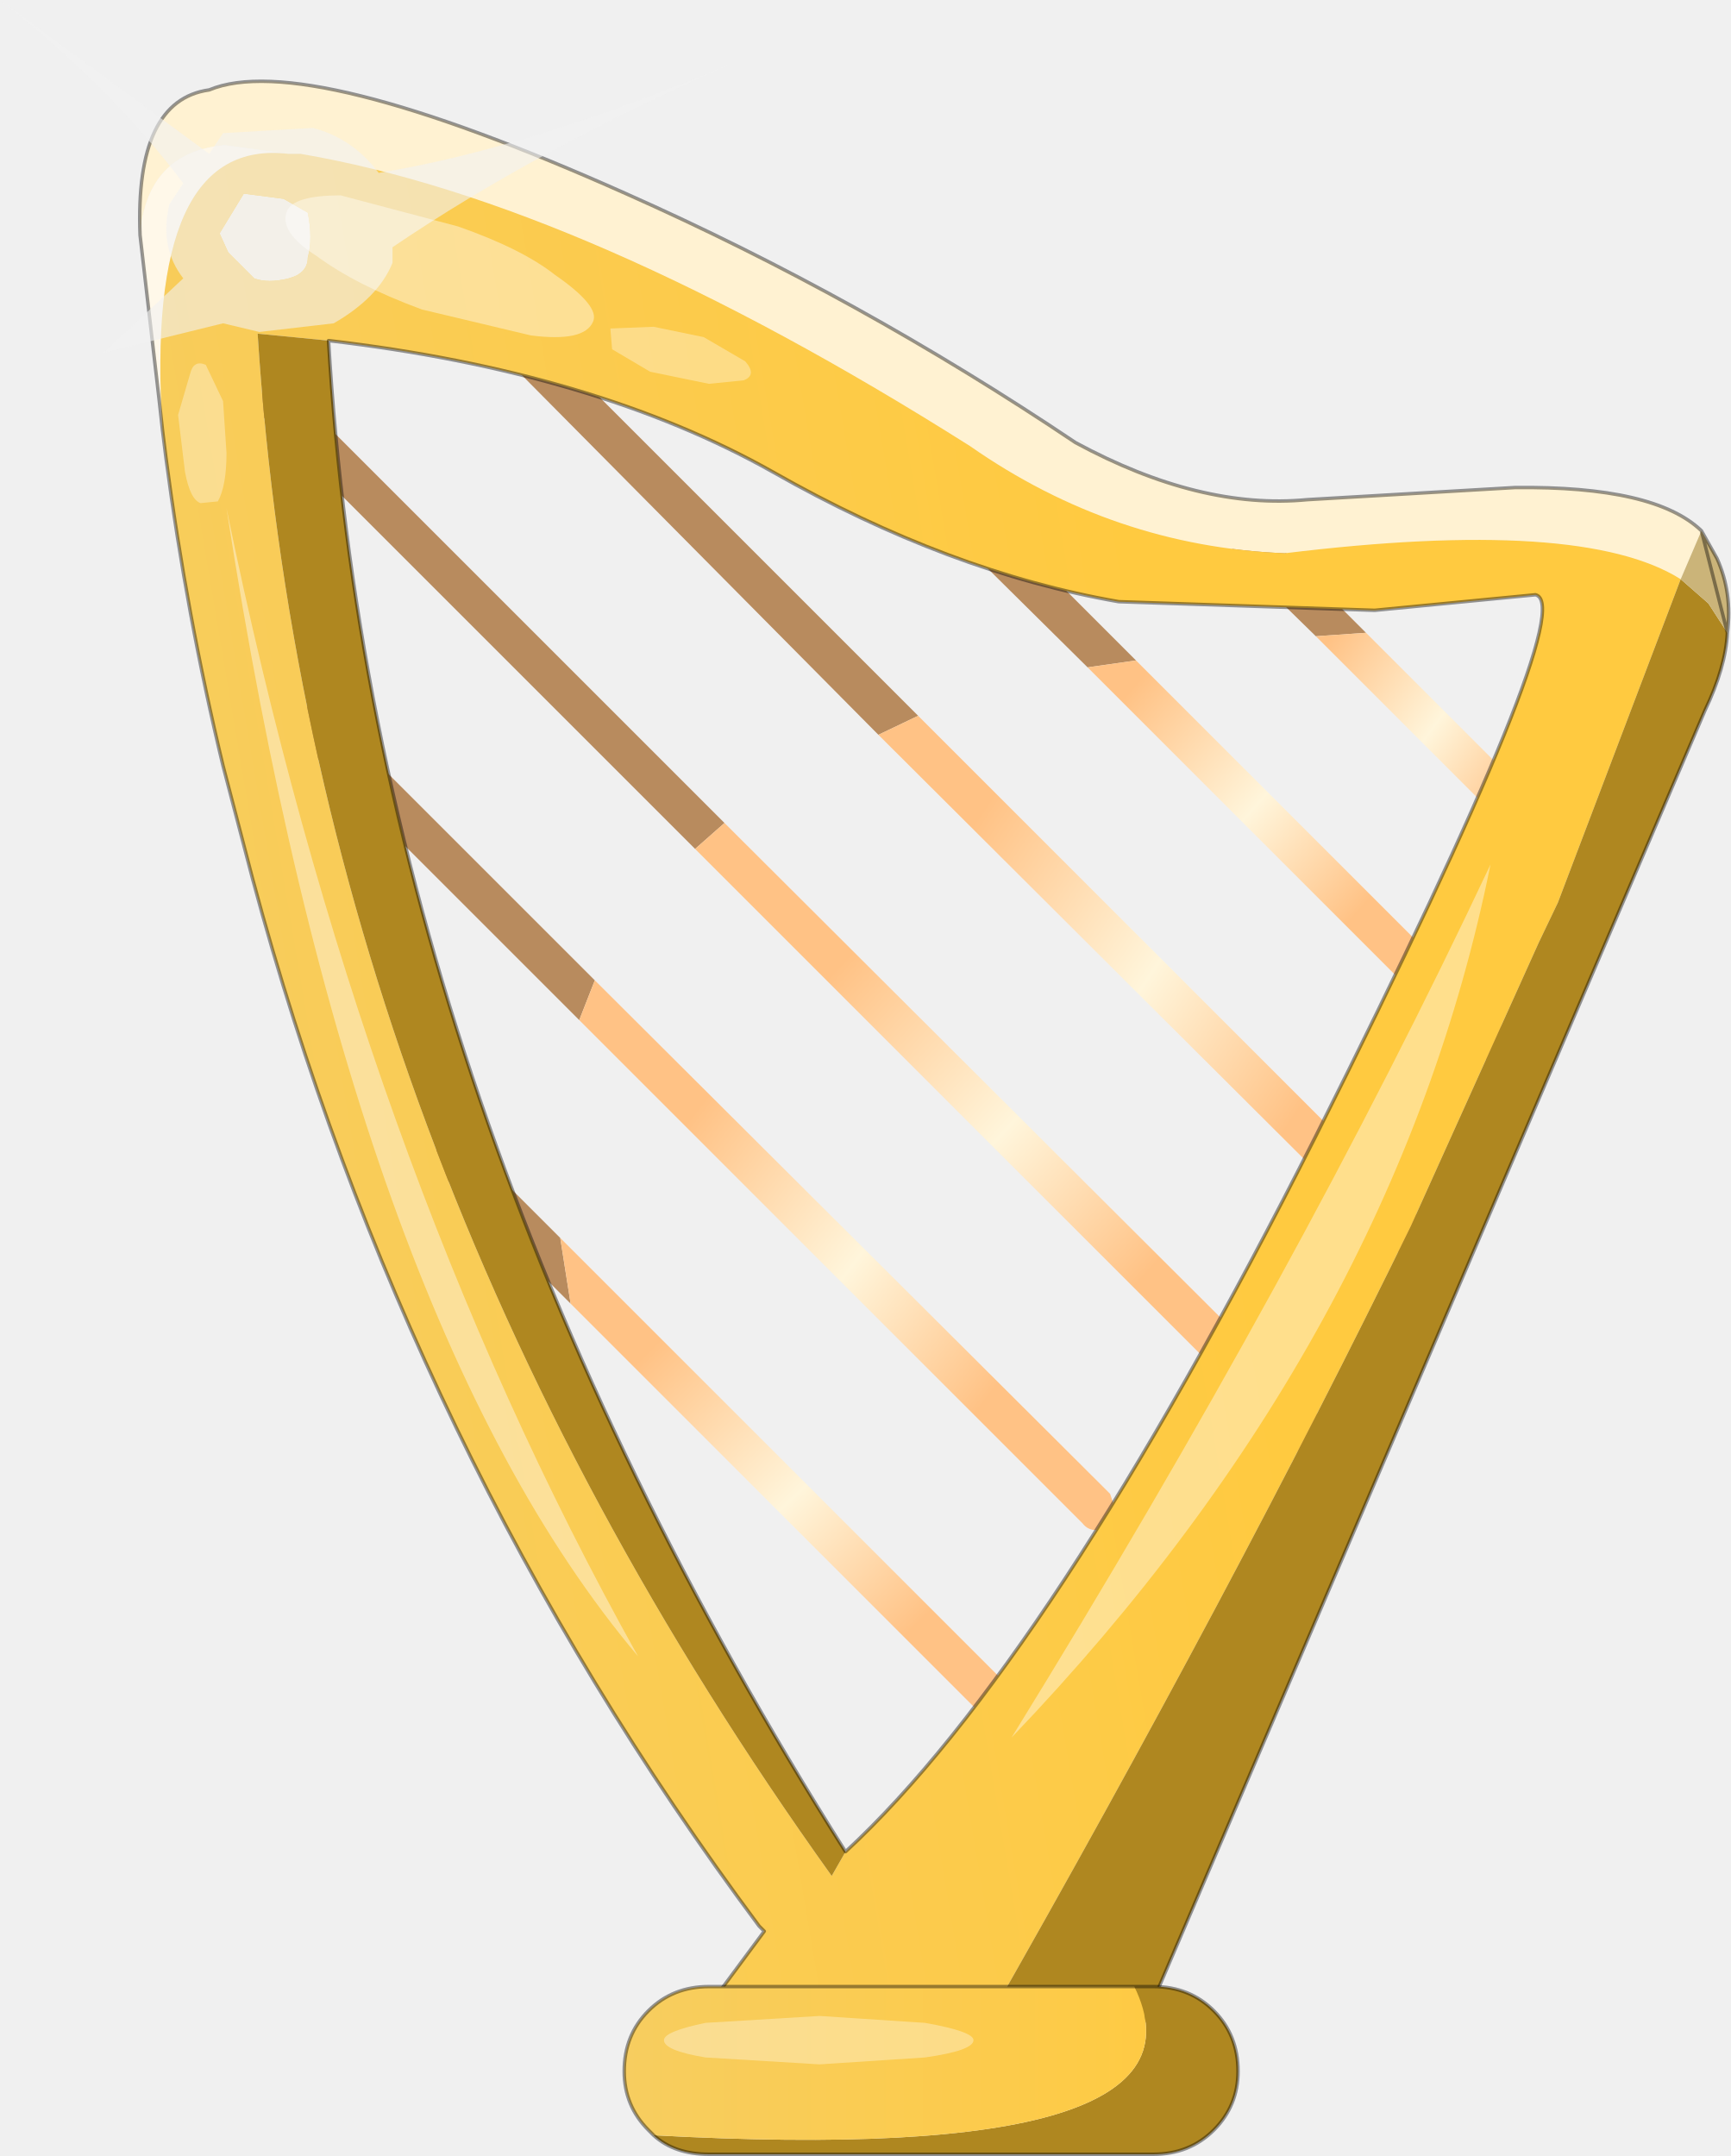
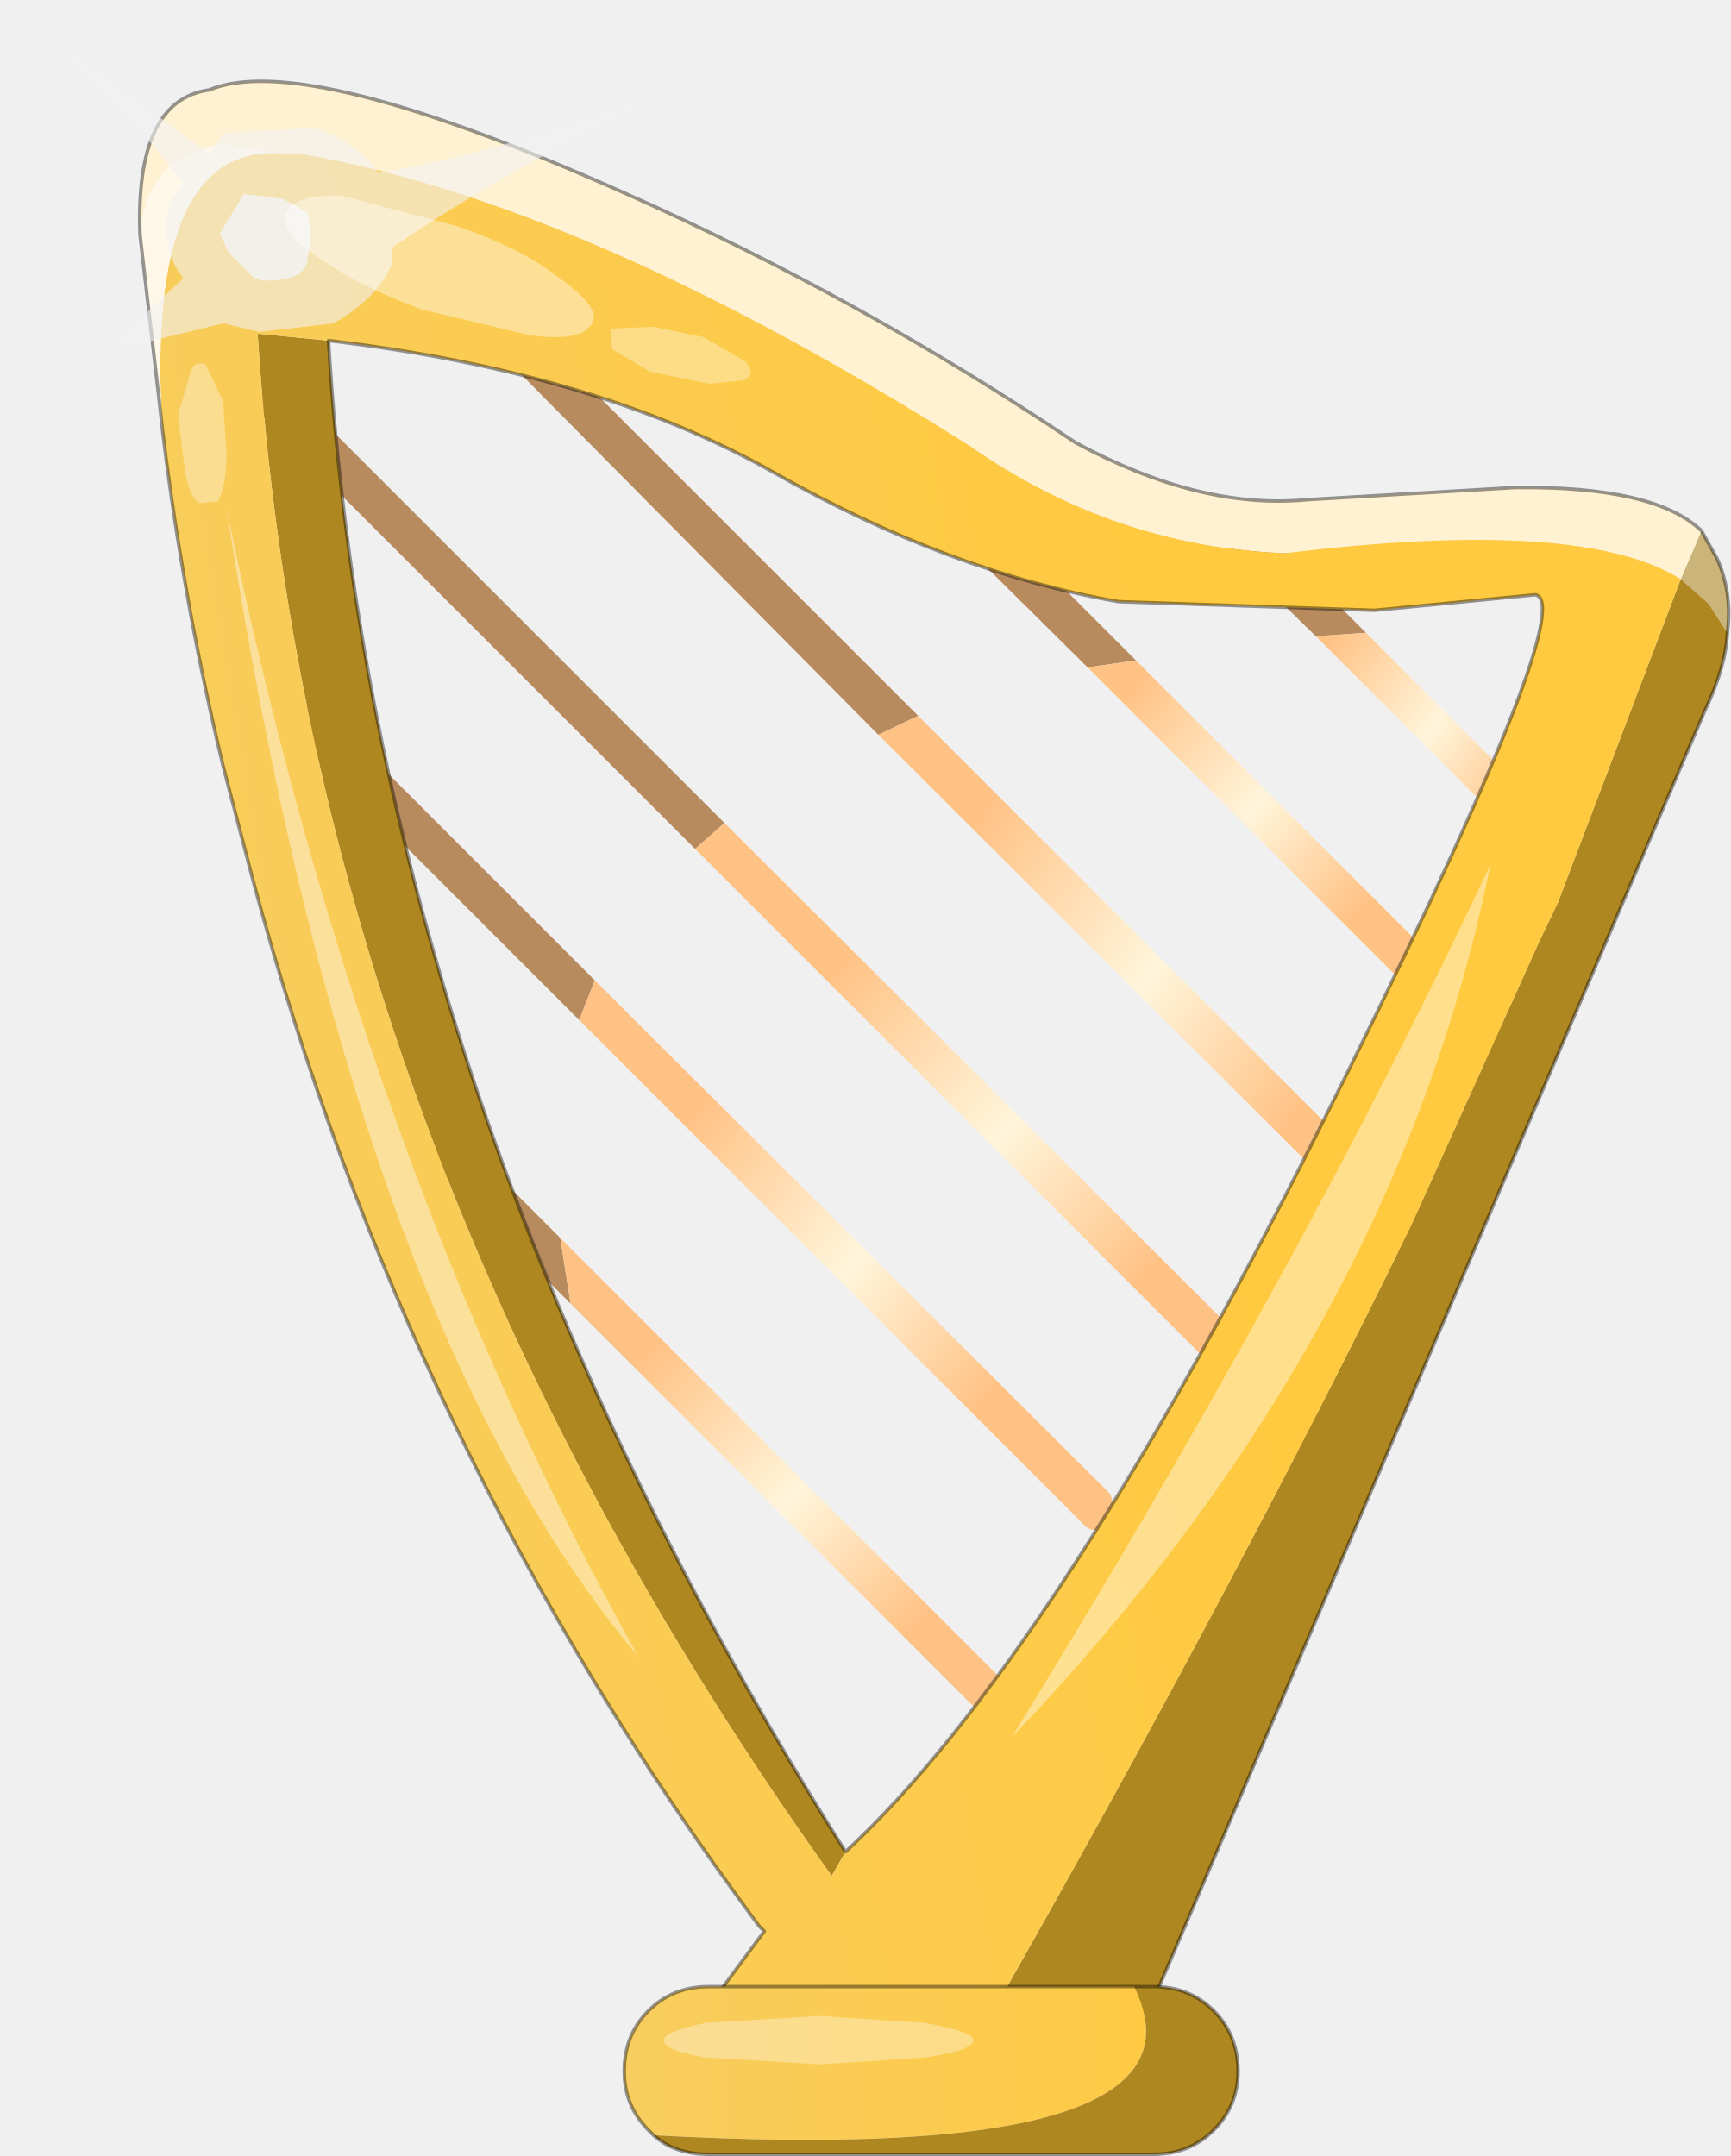
<svg xmlns="http://www.w3.org/2000/svg" xmlns:xlink="http://www.w3.org/1999/xlink" height="62.35px" width="50.05px">
  <g transform="matrix(1.0, 0.0, 0.0, 1.0, 25.2, 61.85)">
    <use height="62.35" transform="matrix(1.0, 0.0, 0.0, 1.0, -25.2, -61.85)" width="50.05" xlink:href="#decoration232-shape0" />
  </g>
  <defs>
    <g id="decoration232-shape0" transform="matrix(1.0, 0.0, 0.0, 1.0, 25.2, 61.85)">
-       <path d="M-5.1 -37.3 L-17.6 -49.8 -17.75 -50.15 -17.6 -50.55 -17.15 -50.75 -16.75 -50.55 -4.25 -38.05 -5.1 -37.3 M0.2 -40.6 L-11.05 -51.95 -11.25 -52.35 -11.05 -52.75 -10.7 -52.9 -10.25 -52.75 1.35 -41.15 0.2 -40.6 M6.25 -42.55 L1.35 -47.4 Q1.2 -47.55 1.2 -47.8 L1.35 -48.2 1.75 -48.35 2.2 -48.2 7.65 -42.75 6.25 -42.55 M12.85 -43.45 L10.55 -45.7 10.4 -46.05 10.55 -46.5 11.0 -46.65 11.35 -46.5 14.3 -43.55 12.85 -43.45 M-8.45 -32.35 L-16.6 -40.5 -16.75 -40.85 -16.6 -41.3 -16.2 -41.45 -15.8 -41.3 -8.0 -33.5 -8.45 -32.35 M-8.7 -24.15 L-12.55 -28.0 -12.65 -28.35 -12.55 -28.75 -12.15 -28.95 -11.7 -28.75 -9.0 -26.05 -8.7 -24.15" fill="#b88b5e" fill-rule="evenodd" stroke="none" />
-       <path d="M6.25 -42.55 L7.65 -42.75 18.2 -32.2 18.35 -31.75 18.2 -31.4 17.8 -31.2 Q17.5 -31.2 17.4 -31.4 L6.25 -42.55" fill="url(#decoration232-gradient0)" fill-rule="evenodd" stroke="none" />
-       <path d="M12.85 -43.45 L14.3 -43.55 20.2 -37.65 20.4 -37.2 20.2 -36.85 19.85 -36.65 Q19.55 -36.65 19.45 -36.85 L12.85 -43.45" fill="url(#decoration232-gradient1)" fill-rule="evenodd" stroke="none" />
+       <path d="M14.3 -43.55 L12.85 -43.45 10.55 -45.7 10.4 -46.05 10.55 -46.5 11.0 -46.65 11.35 -46.5 14.3 -43.55 M6.25 -42.55 L1.35 -47.4 Q1.2 -47.55 1.2 -47.8 L1.35 -48.2 1.75 -48.35 2.2 -48.2 7.65 -42.75 6.25 -42.55 M1.35 -41.15 L0.2 -40.6 -11.05 -51.95 -11.25 -52.35 -11.05 -52.75 -10.7 -52.9 -10.25 -52.75 1.35 -41.15 M-4.25 -38.05 L-5.1 -37.3 -17.6 -49.8 -17.75 -50.15 -17.6 -50.55 -17.15 -50.75 -16.75 -50.55 -4.25 -38.05 M-8.0 -33.5 L-8.45 -32.35 -16.6 -40.5 -16.75 -40.85 -16.6 -41.3 -16.2 -41.45 -15.8 -41.3 -8.0 -33.5 M-9.0 -26.05 L-8.7 -24.15 -12.55 -28.0 -12.65 -28.35 -12.55 -28.75 -12.15 -28.95 -11.7 -28.75 -9.0 -26.05" fill="#b88b5e" fill-rule="evenodd" stroke="none" />
+       <path d="M14.3 -43.55 L20.2 -37.65 20.4 -37.2 20.2 -36.85 19.85 -36.65 Q19.55 -36.65 19.45 -36.85 L12.85 -43.45 14.3 -43.55" fill="url(#decoration232-gradient0)" fill-rule="evenodd" stroke="none" />
+       <path d="M6.25 -42.55 L7.65 -42.75 18.2 -32.2 18.35 -31.75 18.2 -31.4 17.8 -31.2 Q17.5 -31.2 17.4 -31.4 L6.25 -42.55" fill="url(#decoration232-gradient1)" fill-rule="evenodd" stroke="none" />
      <path d="M0.2 -40.6 L1.35 -41.15 16.8 -25.7 17.0 -25.3 16.8 -24.85 16.45 -24.7 Q16.15 -24.7 16.0 -24.85 L0.2 -40.6" fill="url(#decoration232-gradient2)" fill-rule="evenodd" stroke="none" />
-       <path d="M-8.7 -24.15 L-9.0 -26.05 4.3 -12.75 4.45 -12.35 4.3 -11.95 3.85 -11.75 3.5 -11.95 -8.7 -24.15" fill="url(#decoration232-gradient3)" fill-rule="evenodd" stroke="none" />
-       <path d="M-8.45 -32.35 L-8.0 -33.5 6.9 -18.65 7.05 -18.2 6.9 -17.8 6.5 -17.6 Q6.25 -17.6 6.1 -17.8 L-8.45 -32.35" fill="url(#decoration232-gradient4)" fill-rule="evenodd" stroke="none" />
-       <path d="M-5.1 -37.3 L-4.25 -38.05 14.3 -19.55 14.45 -19.1 14.3 -18.7 13.85 -18.5 13.5 -18.7 -5.1 -37.3" fill="url(#decoration232-gradient5)" fill-rule="evenodd" stroke="none" />
-       <path d="M-16.85 -57.4 L-18.7 -57.65 Q-20.95 -57.45 -21.15 -55.05 -21.3 -58.95 -19.15 -59.25 -16.4 -60.4 -7.1 -56.25 -0.35 -53.25 5.9 -49.05 9.5 -47.1 12.6 -47.4 L18.6 -47.75 Q22.65 -47.8 24.0 -46.5 L23.4 -45.1 Q20.55 -46.9 11.95 -45.85 7.0 -46.05 2.85 -48.95 -8.3 -56.0 -16.5 -57.4 L-16.7 -57.4 -16.85 -57.4" fill="#fff2d2" fill-rule="evenodd" stroke="none" />
-       <path d="M-21.15 -55.05 Q-20.95 -57.45 -18.7 -57.65 L-16.85 -57.4 Q-21.05 -57.9 -20.5 -49.4 L-20.6 -50.3 -21.15 -55.05" fill="#fff8e9" fill-rule="evenodd" stroke="none" />
-       <path d="M-16.85 -57.4 L-16.7 -57.4 -16.5 -57.4 Q-8.3 -56.0 2.85 -48.95 7.0 -46.05 11.95 -45.85 20.55 -46.9 23.4 -45.1 L19.85 -35.75 19.3 -34.6 15.6 -26.4 Q10.45 -15.85 3.3 -3.3 L-5.1 -3.3 -3.1 -6.0 -3.25 -6.15 Q-13.45 -19.85 -17.9 -36.45 L-18.75 -39.7 Q-19.8 -44.05 -20.4 -48.6 L-20.5 -49.4 Q-21.05 -57.9 -16.85 -57.4 M-15.7 -52.0 L-17.75 -52.2 Q-16.25 -28.7 -1.15 -7.6 L-0.75 -8.3 Q5.15 -13.75 12.85 -29.0 20.55 -44.35 19.2 -44.65 L14.55 -44.2 7.15 -44.45 Q2.25 -45.3 -2.85 -48.2 -8.0 -51.1 -15.7 -52.0" fill="url(#decoration232-gradient6)" fill-rule="evenodd" stroke="none" />
-       <path d="M-0.75 -8.3 L-1.15 -7.6 Q-16.25 -28.7 -17.75 -52.2 L-15.7 -52.0 Q-14.4 -29.9 -0.75 -8.3 M24.75 -43.55 Q24.7 -42.55 24.1 -41.3 L7.85 -3.3 3.3 -3.3 Q10.45 -15.85 15.6 -26.4 L19.3 -34.6 19.85 -35.75 23.4 -45.1 24.2 -44.4 24.75 -43.55" fill="#af8720" fill-rule="evenodd" stroke="none" />
-       <path d="M23.4 -45.1 L24.0 -46.5 24.45 -45.7 Q24.9 -44.7 24.75 -43.55 L24.2 -44.4 23.4 -45.1" fill="#cbb479" fill-rule="evenodd" stroke="none" />
-       <path d="M24.0 -46.5 Q22.65 -47.8 18.6 -47.75 L12.6 -47.4 Q9.5 -47.1 5.9 -49.05 -0.35 -53.25 -7.1 -56.25 -16.4 -60.4 -19.15 -59.25 -21.3 -58.95 -21.15 -55.05 L-20.6 -50.3 -20.5 -49.4 M3.3 -3.3 L-5.1 -3.3 -3.1 -6.0 -3.25 -6.15 Q-13.45 -19.85 -17.9 -36.45 L-18.75 -39.7 Q-19.8 -44.05 -20.4 -48.6 L-20.5 -49.4 M-0.75 -8.3 Q-14.4 -29.9 -15.7 -52.0 -8.0 -51.1 -2.85 -48.2 2.25 -45.3 7.15 -44.45 L14.55 -44.2 19.2 -44.65 Q20.55 -44.35 12.85 -29.0 5.15 -13.75 -0.75 -8.3 M24.75 -43.55 Q24.7 -42.55 24.1 -41.3 L7.85 -3.3 3.3 -3.3 M24.75 -43.55 Q24.9 -44.7 24.45 -45.7 L24.0 -46.5 Z" fill="none" stroke="#000000" stroke-linecap="round" stroke-linejoin="round" stroke-opacity="0.4" stroke-width="0.1" />
+       <path d="M-4.25 -38.05 L14.3 -19.55 14.45 -19.1 14.3 -18.7 13.85 -18.5 13.5 -18.7 -5.1 -37.3 -4.25 -38.05" fill="url(#decoration232-gradient3)" fill-rule="evenodd" stroke="none" />
+       <path d="M-8.0 -33.5 L6.9 -18.65 7.05 -18.2 6.9 -17.8 6.5 -17.6 Q6.25 -17.6 6.1 -17.8 L-8.45 -32.35 -8.0 -33.5" fill="url(#decoration232-gradient4)" fill-rule="evenodd" stroke="none" />
+       <path d="M-9.0 -26.05 L4.3 -12.75 4.45 -12.35 4.3 -11.95 3.85 -11.75 3.5 -11.95 -8.7 -24.15 -9.0 -26.05" fill="url(#decoration232-gradient5)" fill-rule="evenodd" stroke="none" />
+       <path d="M24.75 -43.55 L24.2 -44.4 23.4 -45.1 24.0 -46.5 24.45 -45.7 Q24.9 -44.7 24.75 -43.55" fill="#cbb479" fill-rule="evenodd" stroke="none" />
+       <path d="M23.4 -45.1 L24.2 -44.4 24.75 -43.55 Q24.7 -42.55 24.1 -41.3 L7.85 -3.3 3.3 -3.3 Q10.45 -15.85 15.6 -26.4 L19.3 -34.6 19.85 -35.75 23.4 -45.1 M-15.7 -52.0 Q-14.4 -29.9 -0.75 -8.3 L-1.15 -7.6 Q-16.25 -28.7 -17.75 -52.2 L-15.7 -52.0" fill="#af8720" fill-rule="evenodd" stroke="none" />
+       <path d="M24.0 -46.5 L23.4 -45.1 Q20.55 -46.9 11.95 -45.85 7.0 -46.05 2.85 -48.95 -8.3 -56.0 -16.5 -57.4 L-16.7 -57.4 -16.85 -57.4 -18.7 -57.65 Q-20.95 -57.45 -21.15 -55.05 -21.3 -58.95 -19.15 -59.25 -16.4 -60.4 -7.1 -56.25 -0.35 -53.25 5.9 -49.05 9.5 -47.1 12.6 -47.4 L18.6 -47.75 Q22.65 -47.8 24.0 -46.5" fill="#fff2d2" fill-rule="evenodd" stroke="none" />
+       <path d="M-16.85 -57.4 L-16.7 -57.4 -16.5 -57.4 Q-8.3 -56.0 2.85 -48.95 7.0 -46.05 11.95 -45.85 20.55 -46.9 23.4 -45.1 L19.85 -35.75 19.3 -34.6 15.6 -26.4 Q10.45 -15.85 3.3 -3.3 L-5.1 -3.3 -3.1 -6.0 -3.25 -6.15 Q-13.45 -19.85 -17.9 -36.45 L-18.75 -39.7 Q-19.8 -44.05 -20.4 -48.6 L-20.5 -49.4 Q-21.05 -57.9 -16.85 -57.4 M-0.75 -8.3 Q5.15 -13.75 12.85 -29.0 20.55 -44.35 19.2 -44.65 L14.55 -44.2 7.15 -44.45 Q2.25 -45.3 -2.85 -48.2 -8.0 -51.1 -15.7 -52.0 L-17.75 -52.2 Q-16.25 -28.7 -1.15 -7.6 L-0.75 -8.3" fill="url(#decoration232-gradient6)" fill-rule="evenodd" stroke="none" />
+       <path d="M-16.85 -57.4 Q-21.05 -57.9 -20.5 -49.4 L-20.6 -50.3 -21.15 -55.05 Q-20.95 -57.45 -18.7 -57.65 L-16.85 -57.4" fill="#fff8e9" fill-rule="evenodd" stroke="none" />
+       <path d="M24.75 -43.55 Q24.9 -44.7 24.45 -45.7 L24.0 -46.5 Q22.65 -47.8 18.6 -47.75 L12.6 -47.4 Q9.5 -47.1 5.9 -49.05 -0.35 -53.25 -7.1 -56.25 -16.4 -60.4 -19.15 -59.25 -21.3 -58.95 -21.15 -55.05 M-20.5 -49.4 L-20.4 -48.6 Q-19.8 -44.05 -18.75 -39.7 L-17.9 -36.45 Q-13.45 -19.85 -3.25 -6.15 L-3.1 -6.0 -5.1 -3.3 3.3 -3.3 M24.75 -43.55 Q24.7 -42.55 24.1 -41.3 L7.85 -3.3 3.3 -3.3 M-0.75 -8.3 Q5.15 -13.75 12.85 -29.0 20.55 -44.35 19.2 -44.65 L14.55 -44.2 7.15 -44.45 Q2.25 -45.3 -2.85 -48.2 -8.0 -51.1 -15.7 -52.0 -14.4 -29.9 -0.75 -8.3 M-20.5 -49.4 L-20.6 -50.3 -21.15 -55.05" fill="none" stroke="#000000" stroke-linecap="round" stroke-linejoin="round" stroke-opacity="0.4" stroke-width="0.1" />
+       <path d="M-6.3 -0.1 L-6.45 -0.25 Q-7.15 -0.95 -7.15 -1.95 -7.15 -3.0 -6.45 -3.7 -5.75 -4.4 -4.7 -4.4 L7.6 -4.4 Q10.15 0.8 -6.3 -0.1" fill="url(#decoration232-gradient7)" fill-rule="evenodd" stroke="none" />
      <path d="M7.6 -4.4 L8.15 -4.4 Q9.2 -4.4 9.9 -3.7 10.6 -3.0 10.6 -1.95 10.6 -0.95 9.9 -0.25 9.2 0.45 8.15 0.45 L-4.7 0.45 Q-5.7 0.45 -6.3 -0.1 10.15 0.8 7.6 -4.4" fill="#af8720" fill-rule="evenodd" stroke="none" />
-       <path d="M-6.3 -0.1 L-6.45 -0.25 Q-7.15 -0.95 -7.15 -1.95 -7.15 -3.0 -6.45 -3.7 -5.75 -4.4 -4.7 -4.4 L7.6 -4.4 Q10.15 0.8 -6.3 -0.1" fill="url(#decoration232-gradient7)" fill-rule="evenodd" stroke="none" />
      <path d="M7.6 -4.4 L8.15 -4.4 Q9.2 -4.4 9.9 -3.7 10.6 -3.0 10.6 -1.95 10.6 -0.95 9.9 -0.25 9.2 0.45 8.15 0.45 L-4.7 0.45 Q-5.7 0.45 -6.3 -0.1 L-6.45 -0.25 Q-7.15 -0.95 -7.15 -1.95 -7.15 -3.0 -6.45 -3.7 -5.75 -4.4 -4.7 -4.4 L7.6 -4.4 Z" fill="none" stroke="#000000" stroke-linecap="round" stroke-linejoin="round" stroke-opacity="0.4" stroke-width="0.1" />
-       <path d="M-20.3 -55.95 L-19.9 -56.55 Q-22.05 -59.4 -25.2 -61.85 L-19.15 -57.4 -18.75 -58.0 -16.15 -58.15 Q-15.0 -57.85 -14.25 -56.85 -9.95 -57.55 -4.05 -60.0 -9.65 -57.55 -13.85 -54.7 L-13.85 -54.25 Q-14.25 -53.25 -15.55 -52.5 L-17.7 -52.25 -18.75 -52.5 -22.2 -51.65 -19.9 -53.8 Q-20.6 -54.7 -20.3 -55.95 M-18.85 -55.1 L-18.6 -54.55 -17.85 -53.8 Q-17.45 -53.65 -16.85 -53.8 -16.3 -53.95 -16.3 -54.4 -16.15 -54.95 -16.3 -55.7 L-17.0 -56.1 -18.15 -56.25 -18.85 -55.1" fill="#f2f2f2" fill-opacity="0.592" fill-rule="evenodd" stroke="none" />
+       <path d="M-18.85 -55.1 L-18.6 -54.55 -17.85 -53.8 Q-17.45 -53.65 -16.85 -53.8 -16.3 -53.95 -16.3 -54.4 -16.15 -54.95 -16.3 -55.7 L-17.0 -56.1 -18.15 -56.25 -18.85 -55.1 M-19.9 -56.55 Q-22.05 -59.4 -25.2 -61.85 L-19.15 -57.4 -18.75 -58.0 -16.15 -58.15 Q-15.0 -57.85 -14.25 -56.85 -9.95 -57.55 -4.05 -60.0 -9.65 -57.55 -13.85 -54.7 L-13.85 -54.25 Q-14.25 -53.25 -15.55 -52.5 L-17.7 -52.25 -18.75 -52.5 -22.2 -51.65 -19.9 -53.8 Q-20.6 -54.7 -20.3 -55.95 L-19.9 -56.55" fill="#f2f2f2" fill-opacity="0.592" fill-rule="evenodd" stroke="none" />
      <path d="M-18.85 -55.1 L-18.15 -56.25 -17.0 -56.1 -16.3 -55.7 Q-16.15 -54.95 -16.3 -54.4 -16.3 -53.95 -16.85 -53.8 -17.45 -53.65 -17.85 -53.8 L-18.6 -54.55 -18.85 -55.1" fill="#f2f2f2" fill-opacity="0.941" fill-rule="evenodd" stroke="none" />
-       <path d="M2.95 -2.85 Q2.95 -2.55 1.55 -2.35 L-1.5 -2.15 -4.8 -2.35 Q-6.0 -2.55 -6.0 -2.85 -6.0 -3.1 -4.8 -3.35 L-1.5 -3.55 1.55 -3.35 Q2.95 -3.1 2.95 -2.85" fill="#ffffff" fill-opacity="0.329" fill-rule="evenodd" stroke="none" />
-       <path d="M-16.05 -54.45 Q-17.15 -55.15 -16.9 -55.75 -16.7 -56.2 -15.35 -56.2 L-11.95 -55.3 Q-10.1 -54.65 -9.15 -53.9 -7.85 -53.0 -8.05 -52.55 -8.3 -51.95 -9.85 -52.15 L-13.0 -52.9 Q-14.9 -53.6 -16.05 -54.45" fill="#ffffff" fill-opacity="0.4" fill-rule="evenodd" stroke="none" />
-       <path d="M-6.4 -51.1 L-7.5 -51.75 -7.55 -52.35 -6.3 -52.4 -4.85 -52.1 -3.65 -51.4 Q-3.3 -51.0 -3.7 -50.85 L-4.7 -50.75 -6.4 -51.1" fill="#ffffff" fill-opacity="0.329" fill-rule="evenodd" stroke="none" />
-       <path d="M17.9 -36.85 Q15.15 -23.2 4.05 -11.6 12.35 -25.05 17.9 -36.85" fill="#ffffff" fill-opacity="0.4" fill-rule="evenodd" stroke="none" />
-       <path d="M-6.75 -13.95 Q-15.05 -23.8 -18.65 -47.15 -14.8 -28.35 -6.75 -13.95" fill="#ffffff" fill-opacity="0.4" fill-rule="evenodd" stroke="none" />
-       <path d="M-20.05 -49.85 L-19.7 -51.05 Q-19.6 -51.45 -19.25 -51.3 L-18.75 -50.25 -18.65 -48.75 Q-18.65 -47.8 -18.9 -47.35 L-19.4 -47.3 Q-19.7 -47.4 -19.85 -48.2 L-20.05 -49.85" fill="#ffffff" fill-opacity="0.329" fill-rule="evenodd" stroke="none" />
+       <path d="M1.55 -2.35 L-1.5 -2.15 -4.8 -2.35 Q-6.0 -2.55 -6.0 -2.85 -6.0 -3.1 -4.8 -3.35 L-1.5 -3.55 1.55 -3.35 Q2.95 -3.1 2.95 -2.85 2.95 -2.55 1.55 -2.35" fill="#ffffff" fill-opacity="0.329" fill-rule="evenodd" stroke="none" />
+       <path d="M-16.9 -55.75 Q-16.7 -56.2 -15.35 -56.2 L-11.95 -55.3 Q-10.1 -54.65 -9.15 -53.9 -7.85 -53.0 -8.05 -52.55 -8.3 -51.95 -9.85 -52.15 L-13.0 -52.9 Q-14.9 -53.6 -16.05 -54.45 -17.15 -55.15 -16.9 -55.75" fill="#ffffff" fill-opacity="0.4" fill-rule="evenodd" stroke="none" />
+       <path d="M-7.5 -51.75 L-7.55 -52.35 -6.3 -52.4 -4.85 -52.1 -3.65 -51.4 Q-3.3 -51.0 -3.7 -50.85 L-4.7 -50.75 -6.4 -51.1 -7.5 -51.75" fill="#ffffff" fill-opacity="0.329" fill-rule="evenodd" stroke="none" />
+       <path d="M4.05 -11.6 Q12.35 -25.05 17.9 -36.85 15.15 -23.2 4.05 -11.6" fill="#ffffff" fill-opacity="0.4" fill-rule="evenodd" stroke="none" />
+       <path d="M-18.65 -47.15 Q-14.8 -28.35 -6.75 -13.95 -15.05 -23.8 -18.65 -47.15" fill="#ffffff" fill-opacity="0.4" fill-rule="evenodd" stroke="none" />
+       <path d="M-19.7 -51.05 Q-19.6 -51.45 -19.25 -51.3 L-18.75 -50.25 -18.65 -48.75 Q-18.65 -47.8 -18.9 -47.35 L-19.4 -47.3 Q-19.7 -47.4 -19.85 -48.2 L-20.05 -49.85 -19.7 -51.05" fill="#ffffff" fill-opacity="0.329" fill-rule="evenodd" stroke="none" />
    </g>
-     <linearGradient gradientTransform="matrix(0.0043, 0.0038, -0.0047, 0.0053, 10.9, -38.65)" gradientUnits="userSpaceOnUse" id="decoration232-gradient0" spreadMethod="pad" x1="-819.2" x2="819.2">
+     <linearGradient gradientTransform="matrix(0.0037, 0.0027, -0.0025, 0.0034, 16.3, -41.2)" gradientUnits="userSpaceOnUse" id="decoration232-gradient0" spreadMethod="pad" x1="-819.2" x2="819.2">
      <stop offset="0.0" stop-color="#ffc285" />
      <stop offset="0.525" stop-color="#fff5db" />
      <stop offset="0.976" stop-color="#ffc285" />
    </linearGradient>
-     <linearGradient gradientTransform="matrix(0.0037, 0.0027, -0.0025, 0.0034, 16.3, -41.2)" gradientUnits="userSpaceOnUse" id="decoration232-gradient1" spreadMethod="pad" x1="-819.2" x2="819.2">
+     <linearGradient gradientTransform="matrix(0.0043, 0.0038, -0.0047, 0.0053, 10.9, -38.65)" gradientUnits="userSpaceOnUse" id="decoration232-gradient1" spreadMethod="pad" x1="-819.2" x2="819.2">
      <stop offset="0.0" stop-color="#ffc285" />
      <stop offset="0.525" stop-color="#fff5db" />
      <stop offset="0.976" stop-color="#ffc285" />
    </linearGradient>
    <linearGradient gradientTransform="matrix(0.0064, 0.0044, -0.0056, 0.0083, 8.05, -34.2)" gradientUnits="userSpaceOnUse" id="decoration232-gradient2" spreadMethod="pad" x1="-819.2" x2="819.2">
      <stop offset="0.0" stop-color="#ffc285" />
      <stop offset="0.525" stop-color="#fff5db" />
      <stop offset="0.976" stop-color="#ffc285" />
    </linearGradient>
-     <linearGradient gradientTransform="matrix(0.0049, 0.0049, -0.0062, 0.0061, -2.3, -18.9)" gradientUnits="userSpaceOnUse" id="decoration232-gradient3" spreadMethod="pad" x1="-819.2" x2="819.2">
+     <linearGradient gradientTransform="matrix(0.0058, 0.0053, -0.0081, 0.0088, 3.75, -29.5)" gradientUnits="userSpaceOnUse" id="decoration232-gradient3" spreadMethod="pad" x1="-819.2" x2="819.2">
      <stop offset="0.0" stop-color="#ffc285" />
      <stop offset="0.525" stop-color="#fff5db" />
      <stop offset="0.976" stop-color="#ffc285" />
    </linearGradient>
    <linearGradient gradientTransform="matrix(0.0058, 0.0045, -0.0059, 0.0077, -0.7, -25.55)" gradientUnits="userSpaceOnUse" id="decoration232-gradient4" spreadMethod="pad" x1="-819.2" x2="819.2">
      <stop offset="0.0" stop-color="#ffc285" />
      <stop offset="0.525" stop-color="#fff5db" />
      <stop offset="0.976" stop-color="#ffc285" />
    </linearGradient>
-     <linearGradient gradientTransform="matrix(0.0058, 0.0053, -0.0081, 0.0088, 3.75, -29.5)" gradientUnits="userSpaceOnUse" id="decoration232-gradient5" spreadMethod="pad" x1="-819.2" x2="819.2">
+     <linearGradient gradientTransform="matrix(0.0049, 0.0049, -0.0062, 0.0061, -2.3, -18.9)" gradientUnits="userSpaceOnUse" id="decoration232-gradient5" spreadMethod="pad" x1="-819.2" x2="819.2">
      <stop offset="0.0" stop-color="#ffc285" />
      <stop offset="0.525" stop-color="#fff5db" />
      <stop offset="0.976" stop-color="#ffc285" />
    </linearGradient>
    <linearGradient gradientTransform="matrix(0.0196, -0.0033, 0.0055, 0.0326, -5.95, -33.0)" gradientUnits="userSpaceOnUse" id="decoration232-gradient6" spreadMethod="pad" x1="-819.2" x2="819.2">
      <stop offset="0.0" stop-color="#f7cd5f" />
      <stop offset="0.976" stop-color="#ffca40" />
    </linearGradient>
    <linearGradient gradientTransform="matrix(0.0108, 0.0, 0.0, 0.003, 1.7, -1.95)" gradientUnits="userSpaceOnUse" id="decoration232-gradient7" spreadMethod="pad" x1="-819.2" x2="819.2">
      <stop offset="0.0" stop-color="#f7cd5f" />
      <stop offset="0.976" stop-color="#ffca40" />
    </linearGradient>
  </defs>
</svg>
